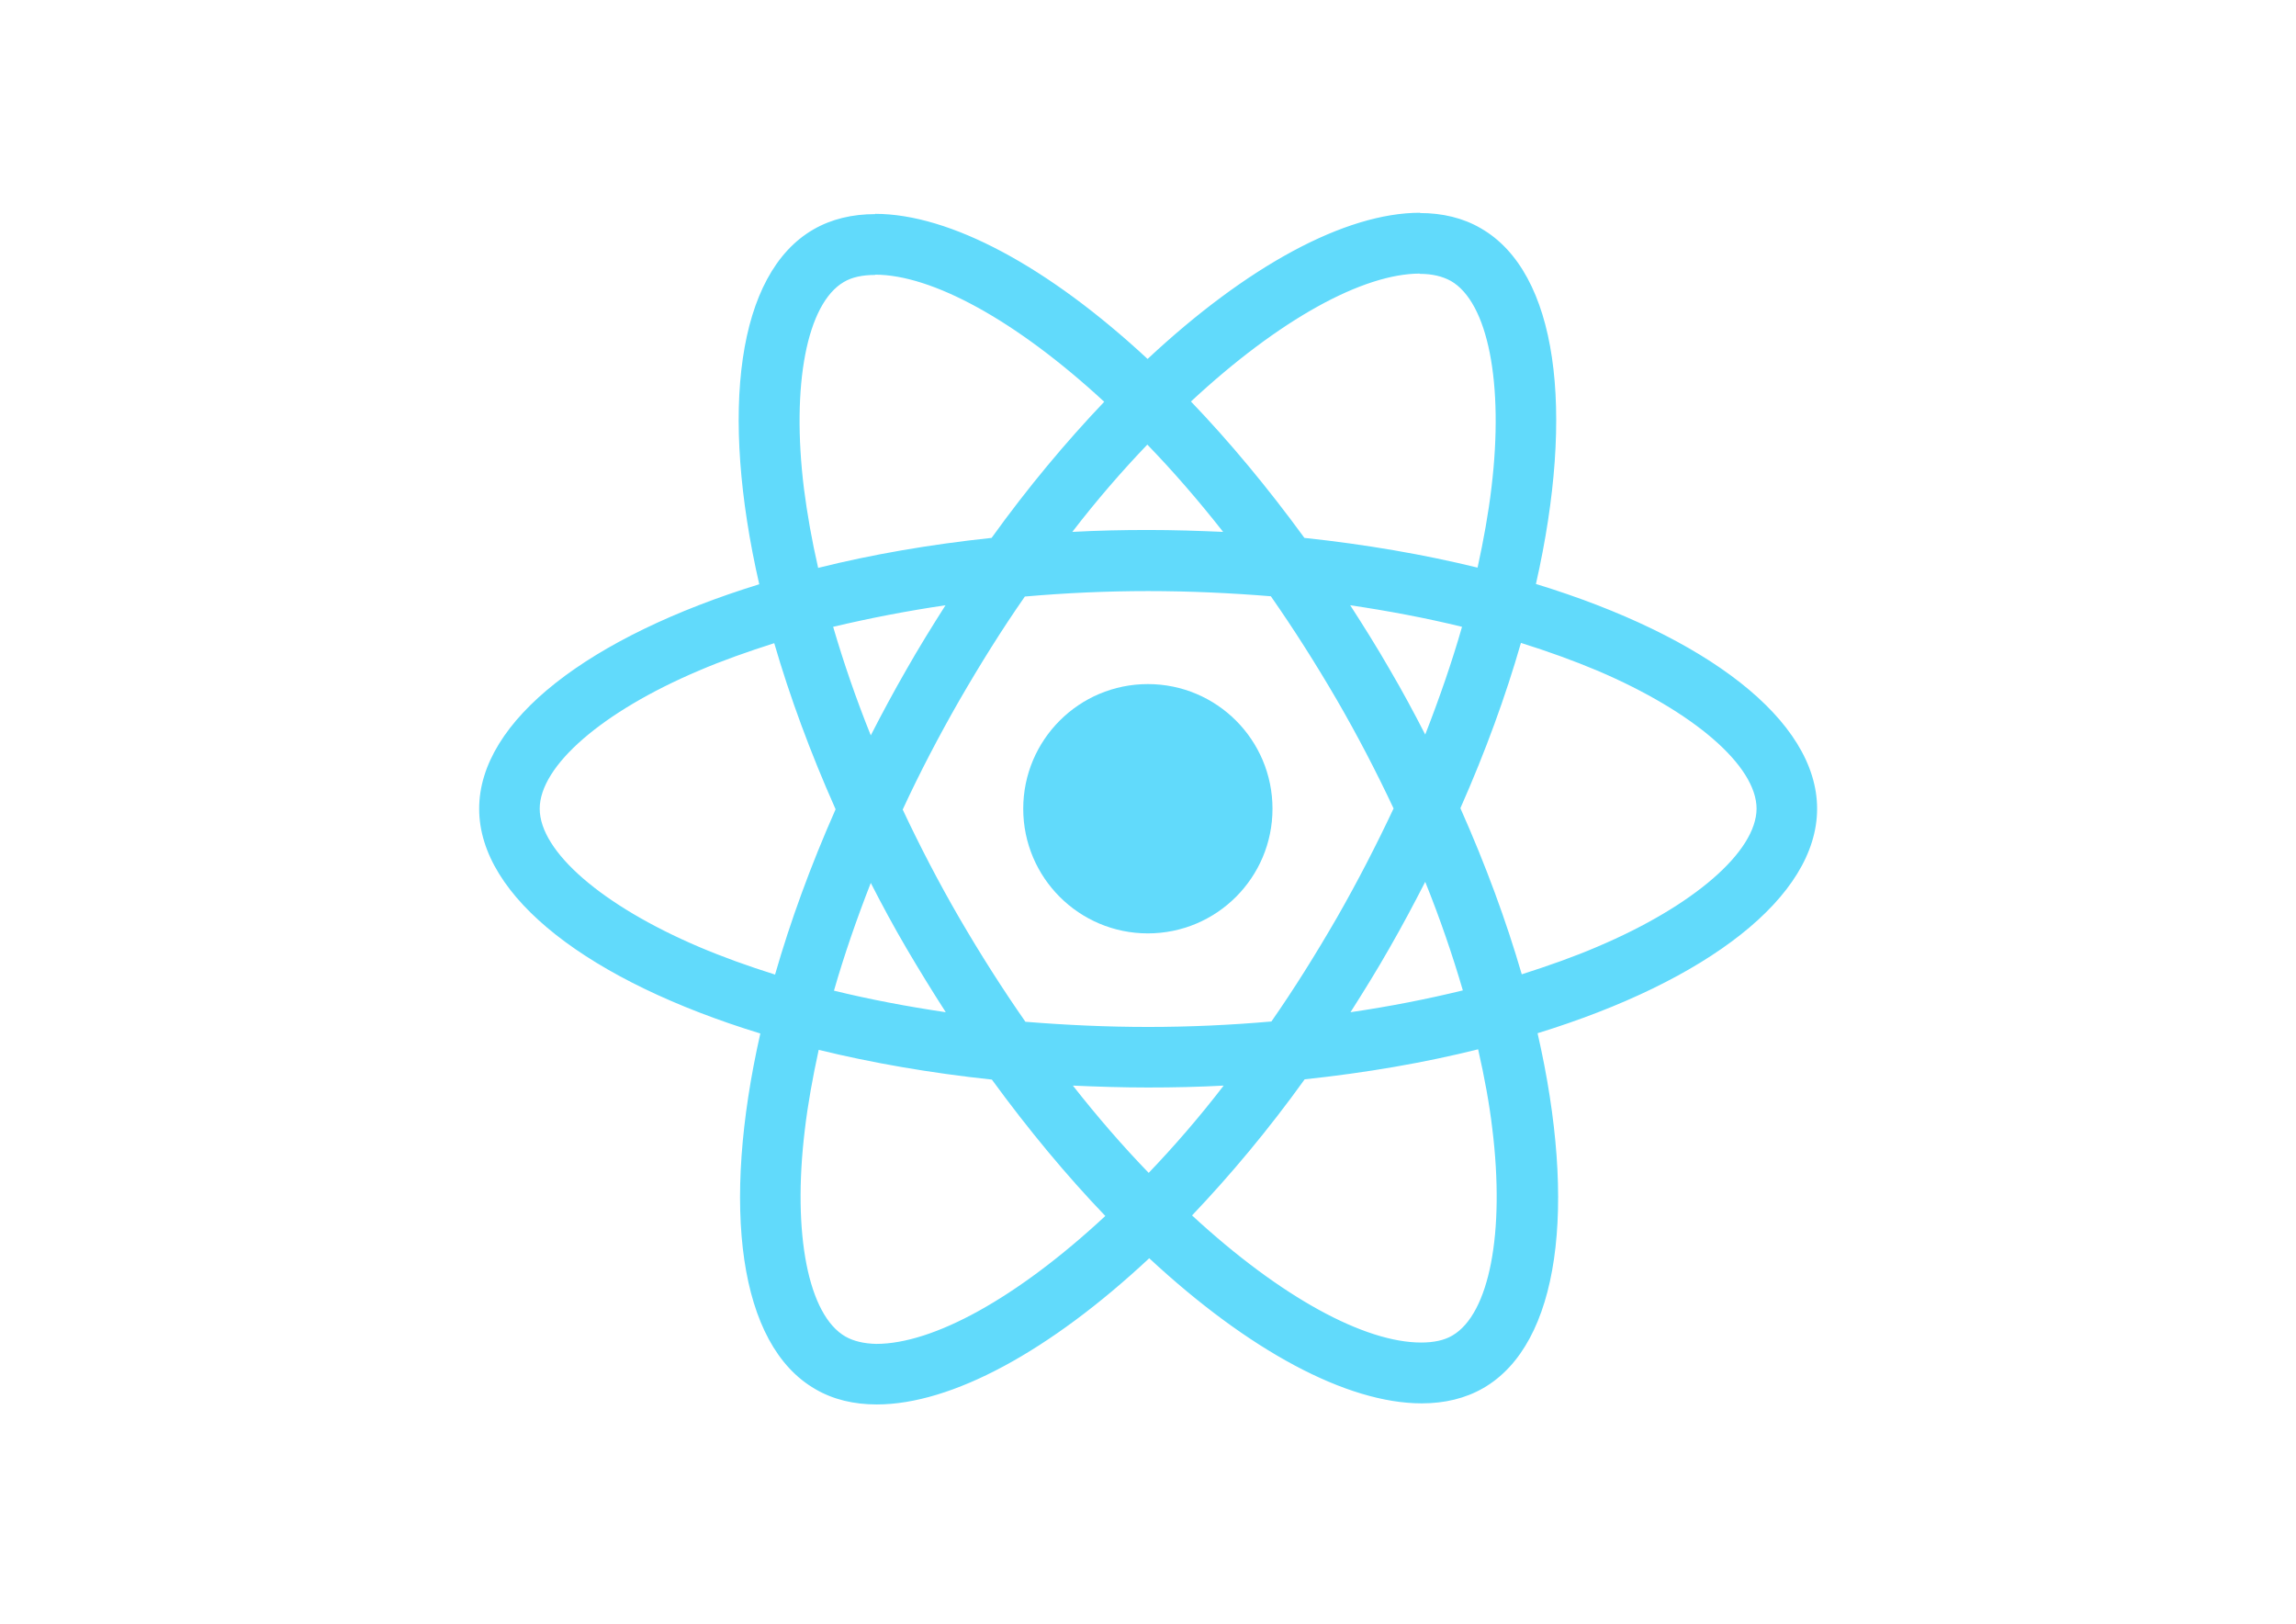
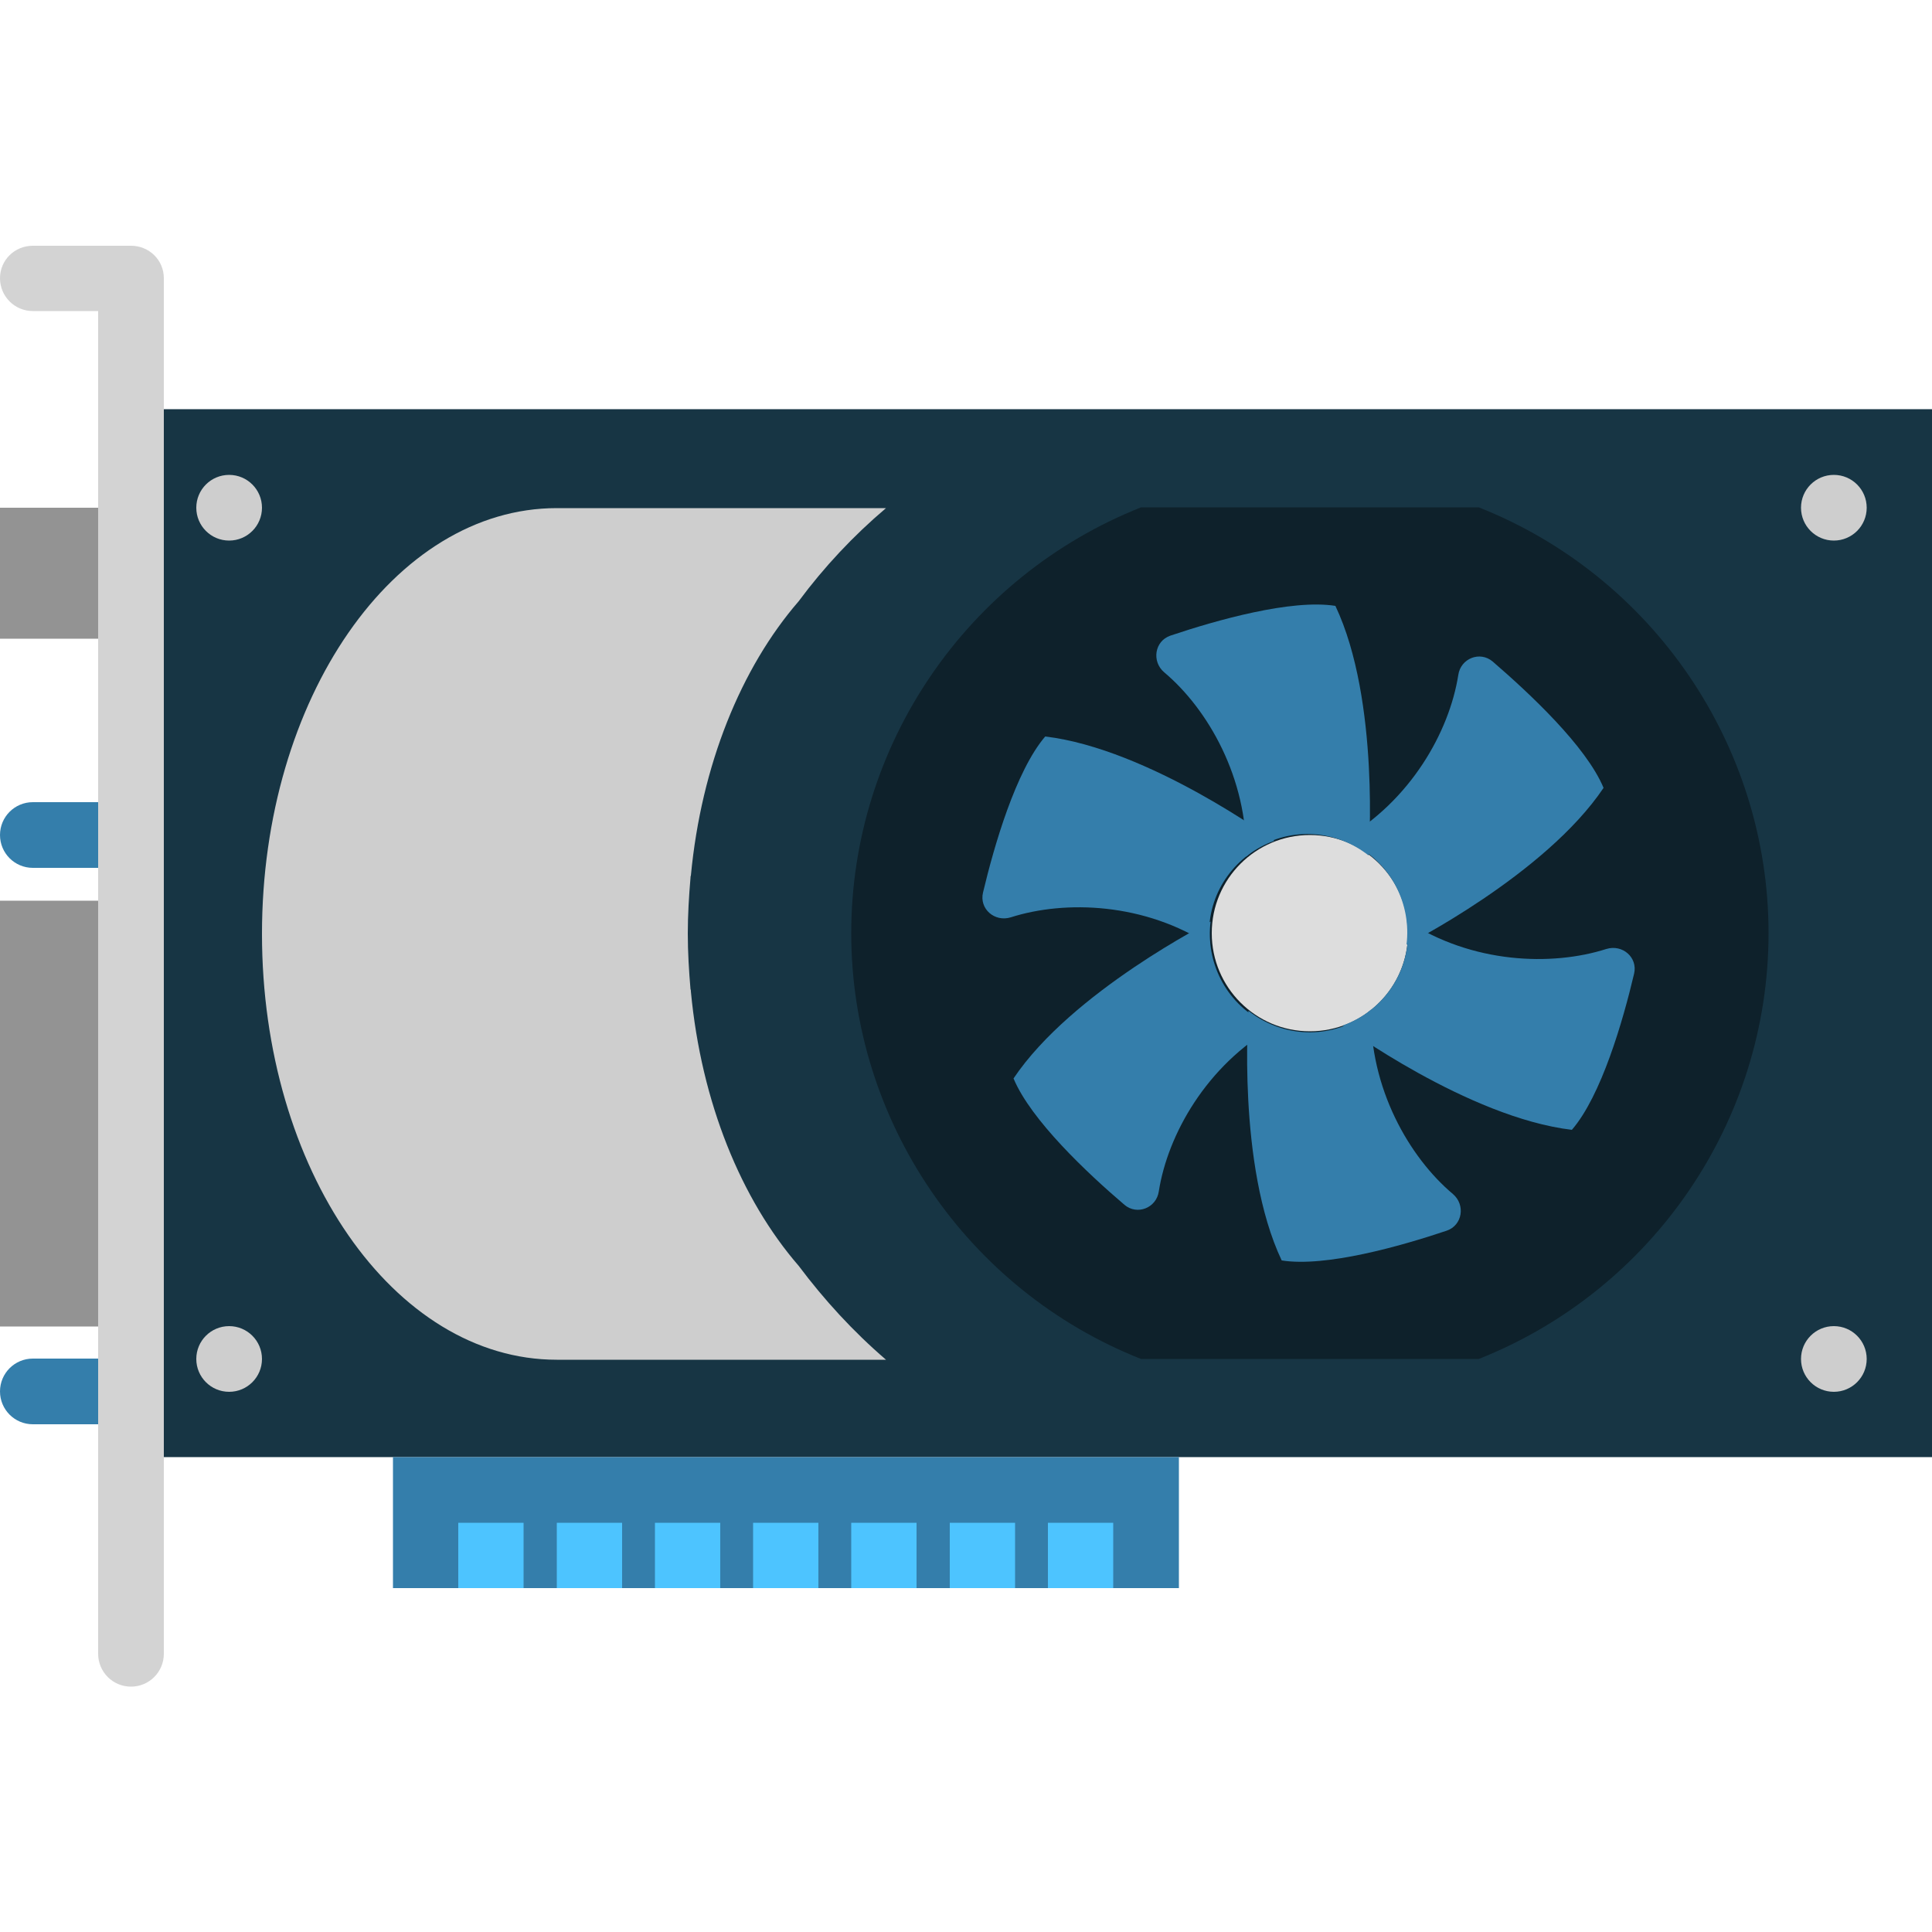
- <svg xmlns="http://www.w3.org/2000/svg" viewBox="0 0 841.9 595.3">
-   <g fill="#61DAFB">
-     <path d="M666.3 296.5c0-32.5-40.7-63.3-103.1-82.4 14.4-63.6 8-114.2-20.2-130.4-6.5-3.8-14.1-5.6-22.4-5.6v22.3c4.6 0 8.3.9 11.4 2.6 13.6 7.8 19.5 37.5 14.9 75.7-1.1 9.4-2.9 19.3-5.1 29.4-19.6-4.8-41-8.5-63.5-10.9-13.5-18.5-27.5-35.3-41.6-50 32.6-30.3 63.2-46.9 84-46.9V78c-27.5 0-63.5 19.6-99.9 53.6-36.4-33.8-72.4-53.2-99.9-53.2v22.3c20.7 0 51.4 16.5 84 46.6-14 14.7-28 31.4-41.3 49.9-22.6 2.4-44 6.1-63.6 11-2.3-10-4-19.7-5.2-29-4.7-38.2 1.1-67.9 14.6-75.8 3-1.8 6.9-2.6 11.5-2.6V78.5c-8.4 0-16 1.8-22.6 5.6-28.1 16.2-34.4 66.7-19.9 130.1-62.2 19.2-102.7 49.9-102.7 82.3 0 32.5 40.7 63.3 103.1 82.4-14.4 63.6-8 114.2 20.2 130.4 6.5 3.8 14.1 5.6 22.5 5.6 27.5 0 63.5-19.6 99.9-53.6 36.4 33.8 72.4 53.2 99.9 53.2 8.4 0 16-1.8 22.6-5.6 28.1-16.2 34.4-66.7 19.9-130.1 62-19.1 102.5-49.9 102.5-82.3zm-130.2-66.7c-3.7 12.9-8.3 26.2-13.5 39.5-4.1-8-8.4-16-13.1-24-4.6-8-9.5-15.8-14.4-23.4 14.2 2.1 27.9 4.7 41 7.9zm-45.8 106.5c-7.8 13.5-15.8 26.3-24.1 38.2-14.9 1.3-30 2-45.2 2-15.1 0-30.2-.7-45-1.9-8.3-11.9-16.4-24.6-24.2-38-7.6-13.1-14.5-26.4-20.8-39.8 6.2-13.4 13.2-26.8 20.7-39.9 7.8-13.5 15.8-26.3 24.1-38.2 14.9-1.3 30-2 45.2-2 15.1 0 30.2.7 45 1.9 8.3 11.9 16.4 24.6 24.2 38 7.6 13.1 14.5 26.4 20.8 39.8-6.3 13.4-13.2 26.8-20.7 39.9zm32.3-13c5.4 13.4 10 26.8 13.8 39.8-13.1 3.2-26.9 5.9-41.2 8 4.9-7.7 9.8-15.6 14.4-23.7 4.6-8 8.9-16.1 13-24.1zM421.2 430c-9.3-9.6-18.6-20.3-27.8-32 9 .4 18.2.7 27.5.7 9.4 0 18.7-.2 27.8-.7-9 11.7-18.3 22.4-27.5 32zm-74.4-58.9c-14.2-2.1-27.9-4.7-41-7.9 3.7-12.9 8.3-26.2 13.5-39.5 4.1 8 8.4 16 13.1 24 4.7 8 9.5 15.8 14.4 23.4zM420.7 163c9.3 9.6 18.6 20.3 27.8 32-9-.4-18.2-.7-27.5-.7-9.4 0-18.7.2-27.8.7 9-11.7 18.3-22.4 27.5-32zm-74 58.9c-4.9 7.7-9.8 15.6-14.4 23.7-4.6 8-8.9 16-13 24-5.4-13.4-10-26.8-13.8-39.8 13.1-3.1 26.9-5.8 41.2-7.9zm-90.5 125.2c-35.4-15.1-58.3-34.9-58.3-50.6 0-15.7 22.9-35.6 58.3-50.6 8.6-3.7 18-7 27.7-10.1 5.7 19.6 13.2 40 22.5 60.9-9.2 20.8-16.6 41.1-22.2 60.6-9.9-3.1-19.3-6.5-28-10.2zM310 490c-13.6-7.8-19.5-37.5-14.9-75.7 1.1-9.4 2.9-19.3 5.1-29.4 19.6 4.8 41 8.5 63.5 10.9 13.5 18.5 27.5 35.3 41.6 50-32.6 30.3-63.2 46.9-84 46.9-4.5-.1-8.3-1-11.3-2.7zm237.2-76.2c4.7 38.2-1.1 67.9-14.6 75.8-3 1.8-6.9 2.6-11.5 2.6-20.7 0-51.4-16.5-84-46.6 14-14.7 28-31.4 41.3-49.9 22.6-2.4 44-6.1 63.6-11 2.3 10.1 4.1 19.8 5.2 29.1zm38.5-66.7c-8.6 3.7-18 7-27.7 10.1-5.7-19.6-13.2-40-22.5-60.9 9.2-20.8 16.6-41.1 22.2-60.6 9.9 3.1 19.3 6.5 28.1 10.2 35.4 15.1 58.3 34.9 58.3 50.6-.1 15.7-23 35.6-58.4 50.6zM320.8 78.4z" />
-     <circle cx="420.9" cy="296.5" r="45.7" />
-     <path d="M520.5 78.1z" />
+ <svg xmlns="http://www.w3.org/2000/svg" version="1.1" id="Capa_1" x="0px" y="0px" viewBox="0 0 500 500" enable-background="new 0 0 500 500" xml:space="preserve">
+   <rect x="33.9" y="105.9" fill="#173544" width="466.1" height="271.2" />
+   <circle fill="#CECECE" cx="59.3" cy="131.4" r="8.5" />
+   <circle fill="#CECECE" cx="59.3" cy="351.7" r="8.5" />
+   <circle fill="#CECECE" cx="474.6" cy="131.4" r="8.5" />
+   <circle fill="#CECECE" cx="474.6" cy="351.7" r="8.5" />
+   <rect x="0" y="233.1" fill="#939393" width="25.4" height="110.2" />
+   <path fill="#347EAB" d="M25.4,224.6H8.5c-4.7,0-8.5-3.8-8.5-8.5c0-4.7,3.8-8.5,8.5-8.5h16.9c4.7,0,8.5,3.8,8.5,8.5  C33.9,220.8,30.1,224.6,25.4,224.6z" />
+   <path fill="#347EAB" d="M25.4,368.6H8.5c-4.7,0-8.5-3.8-8.5-8.5s3.8-8.5,8.5-8.5h16.9c4.7,0,8.5,3.8,8.5,8.5S30.1,368.6,25.4,368.6z  " />
+   <rect x="0" y="131.4" fill="#939393" width="25.4" height="33.9" />
+   <g>
+     <rect x="101.7" y="377.1" fill="#347EAB" width="203.4" height="33.9" />
  </g>
+   <path fill="#CECECE" d="M206.7,327.6c-14.9-17.2-25.2-42.3-27.9-71c0-0.2,0-0.4-0.1-0.6c-0.4-4.7-0.7-9.5-0.7-14.4s0.3-9.7,0.7-14.4  c0-0.2,0-0.4,0.1-0.6c2.7-28.6,13-53.8,27.9-71c6.6-8.9,14.2-17,22.6-24.1h-85.2c-42.1,0-76.3,49.3-76.3,110.2  s34.1,110.2,76.3,110.2h85.2C220.8,344.6,213.3,336.4,206.7,327.6z" />
+   <path fill="#0E212B" d="M295.3,351.7c-45-17.8-75-61.6-75-110.2s29.9-92.3,75-110.2h87.4c45,17.8,75,61.6,75,110.2  s-29.9,92.3-75,110.2H295.3z" />
+   <circle fill="#DDDDDD" cx="339" cy="241.5" r="25.4" />
+   <path fill="#347EAB" d="M422.9,252c1-4.2-3-7.7-7.2-6.4c-14.1,4.5-34.7,3.8-51.6-7.3c0.1,1.1,0.3,2.1,0.3,3.2  c0,11.1-7.1,20.4-16.9,23.9c0,0,32.4,23.8,59.3,27C414.4,283.6,420,264.3,422.9,252z" />
+   <path fill="#347EAB" d="M254.4,231c-1,4.2,3,7.7,7.2,6.4c14.1-4.5,34.7-3.8,51.6,7.3c-0.1-1.1-0.3-2.1-0.3-3.2  c0-11.1,7.1-20.4,16.9-23.9c0,0-32.4-23.8-59.3-27C262.9,199.5,257.3,218.8,254.4,231z" />
+   <path fill="#347EAB" d="M291,311.8c3.3,2.8,8.3,0.8,8.9-3.5c2.3-14.6,12.3-32.6,30-42.7c-1-0.4-2-0.7-3-1.2  c-9.8-5-14.9-15.6-13.6-25.9c0,0-35.9,18.1-51,40.6C266.8,289.9,281.5,303.7,291,311.8z" />
+   <path fill="#347EAB" d="M386.3,171.2c-3.3-2.8-8.3-0.8-8.9,3.5c-2.3,14.6-12.3,32.6-30,42.7c1,0.4,2,0.7,3,1.2  c9.8,5,14.9,15.6,13.6,25.9c0,0,35.9-18.1,51-40.6C410.5,193.1,395.8,179.4,386.3,171.2z" />
+   <path fill="#347EAB" d="M374.4,318.5c4.1-1.4,4.9-6.7,1.6-9.5c-11.3-9.5-21.6-27.4-21.2-47.7c-0.8,0.7-1.6,1.4-2.5,2  c-9.4,5.9-21,4.8-29.2-1.7c0,0-3,40.1,8.6,64.6C343.1,328,362.5,322.5,374.4,318.5z" />
+   <path fill="#347EAB" d="M302.9,164.5c-4.1,1.4-4.9,6.7-1.6,9.5c11.3,9.5,21.6,27.4,21.2,47.7c0.8-0.7,1.6-1.4,2.5-2  c9.4-5.9,21-4.8,29.2,1.7c0,0,3-40.1-8.6-64.6C334.2,155,314.8,160.5,302.9,164.5z" />
+   <g>
+     <rect x="118.6" y="394.1" fill="#4DC4FF" width="16.9" height="16.9" />
+     <rect x="144.1" y="394.1" fill="#4DC4FF" width="16.9" height="16.9" />
+     <rect x="169.5" y="394.1" fill="#4DC4FF" width="16.9" height="16.9" />
+     <rect x="194.9" y="394.1" fill="#4DC4FF" width="16.9" height="16.9" />
+     <rect x="220.3" y="394.1" fill="#4DC4FF" width="16.9" height="16.9" />
+     <rect x="245.8" y="394.1" fill="#4DC4FF" width="16.9" height="16.9" />
+     <rect x="271.2" y="394.1" fill="#4DC4FF" width="16.9" height="16.9" />
+   </g>
+   <path fill="#D3D3D3" d="M33.9,63.6H8.5C3.8,63.6,0,67.3,0,72c0,4.7,3.8,8.5,8.5,8.5h16.9V428c0,4.7,3.8,8.5,8.5,8.5s8.5-3.8,8.5-8.5  V72C42.4,67.3,38.6,63.6,33.9,63.6z" />
</svg>
